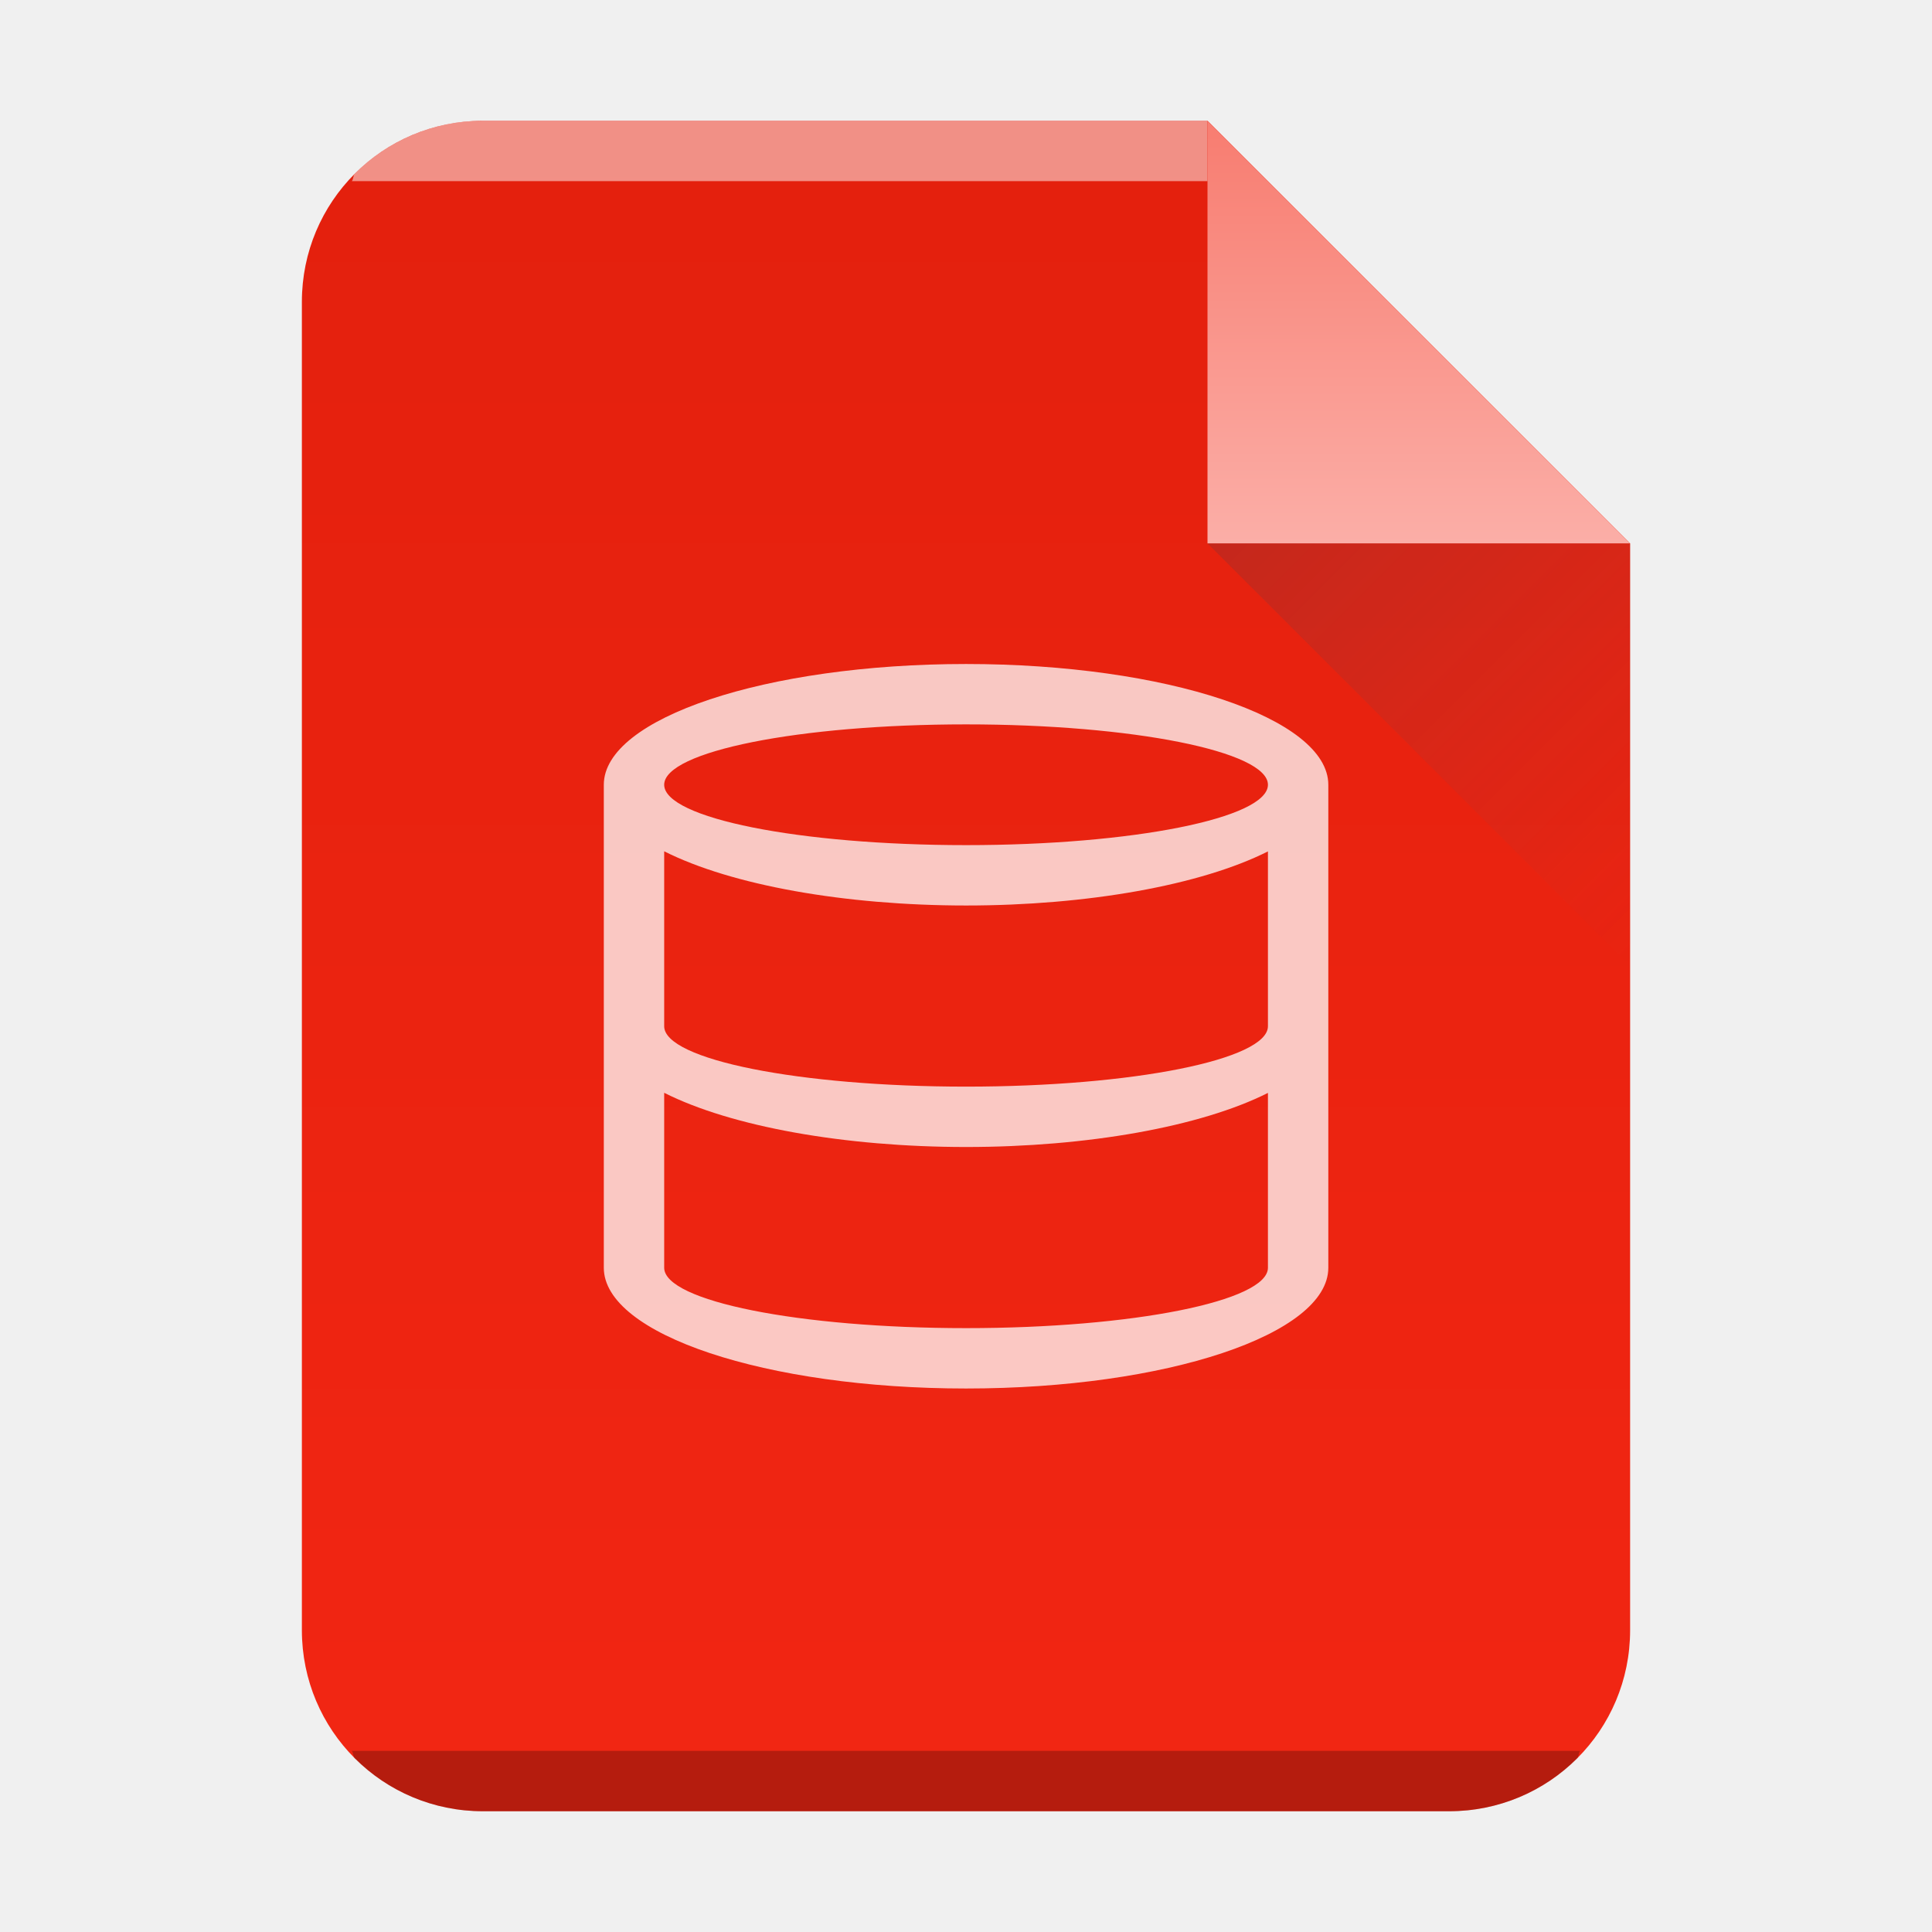
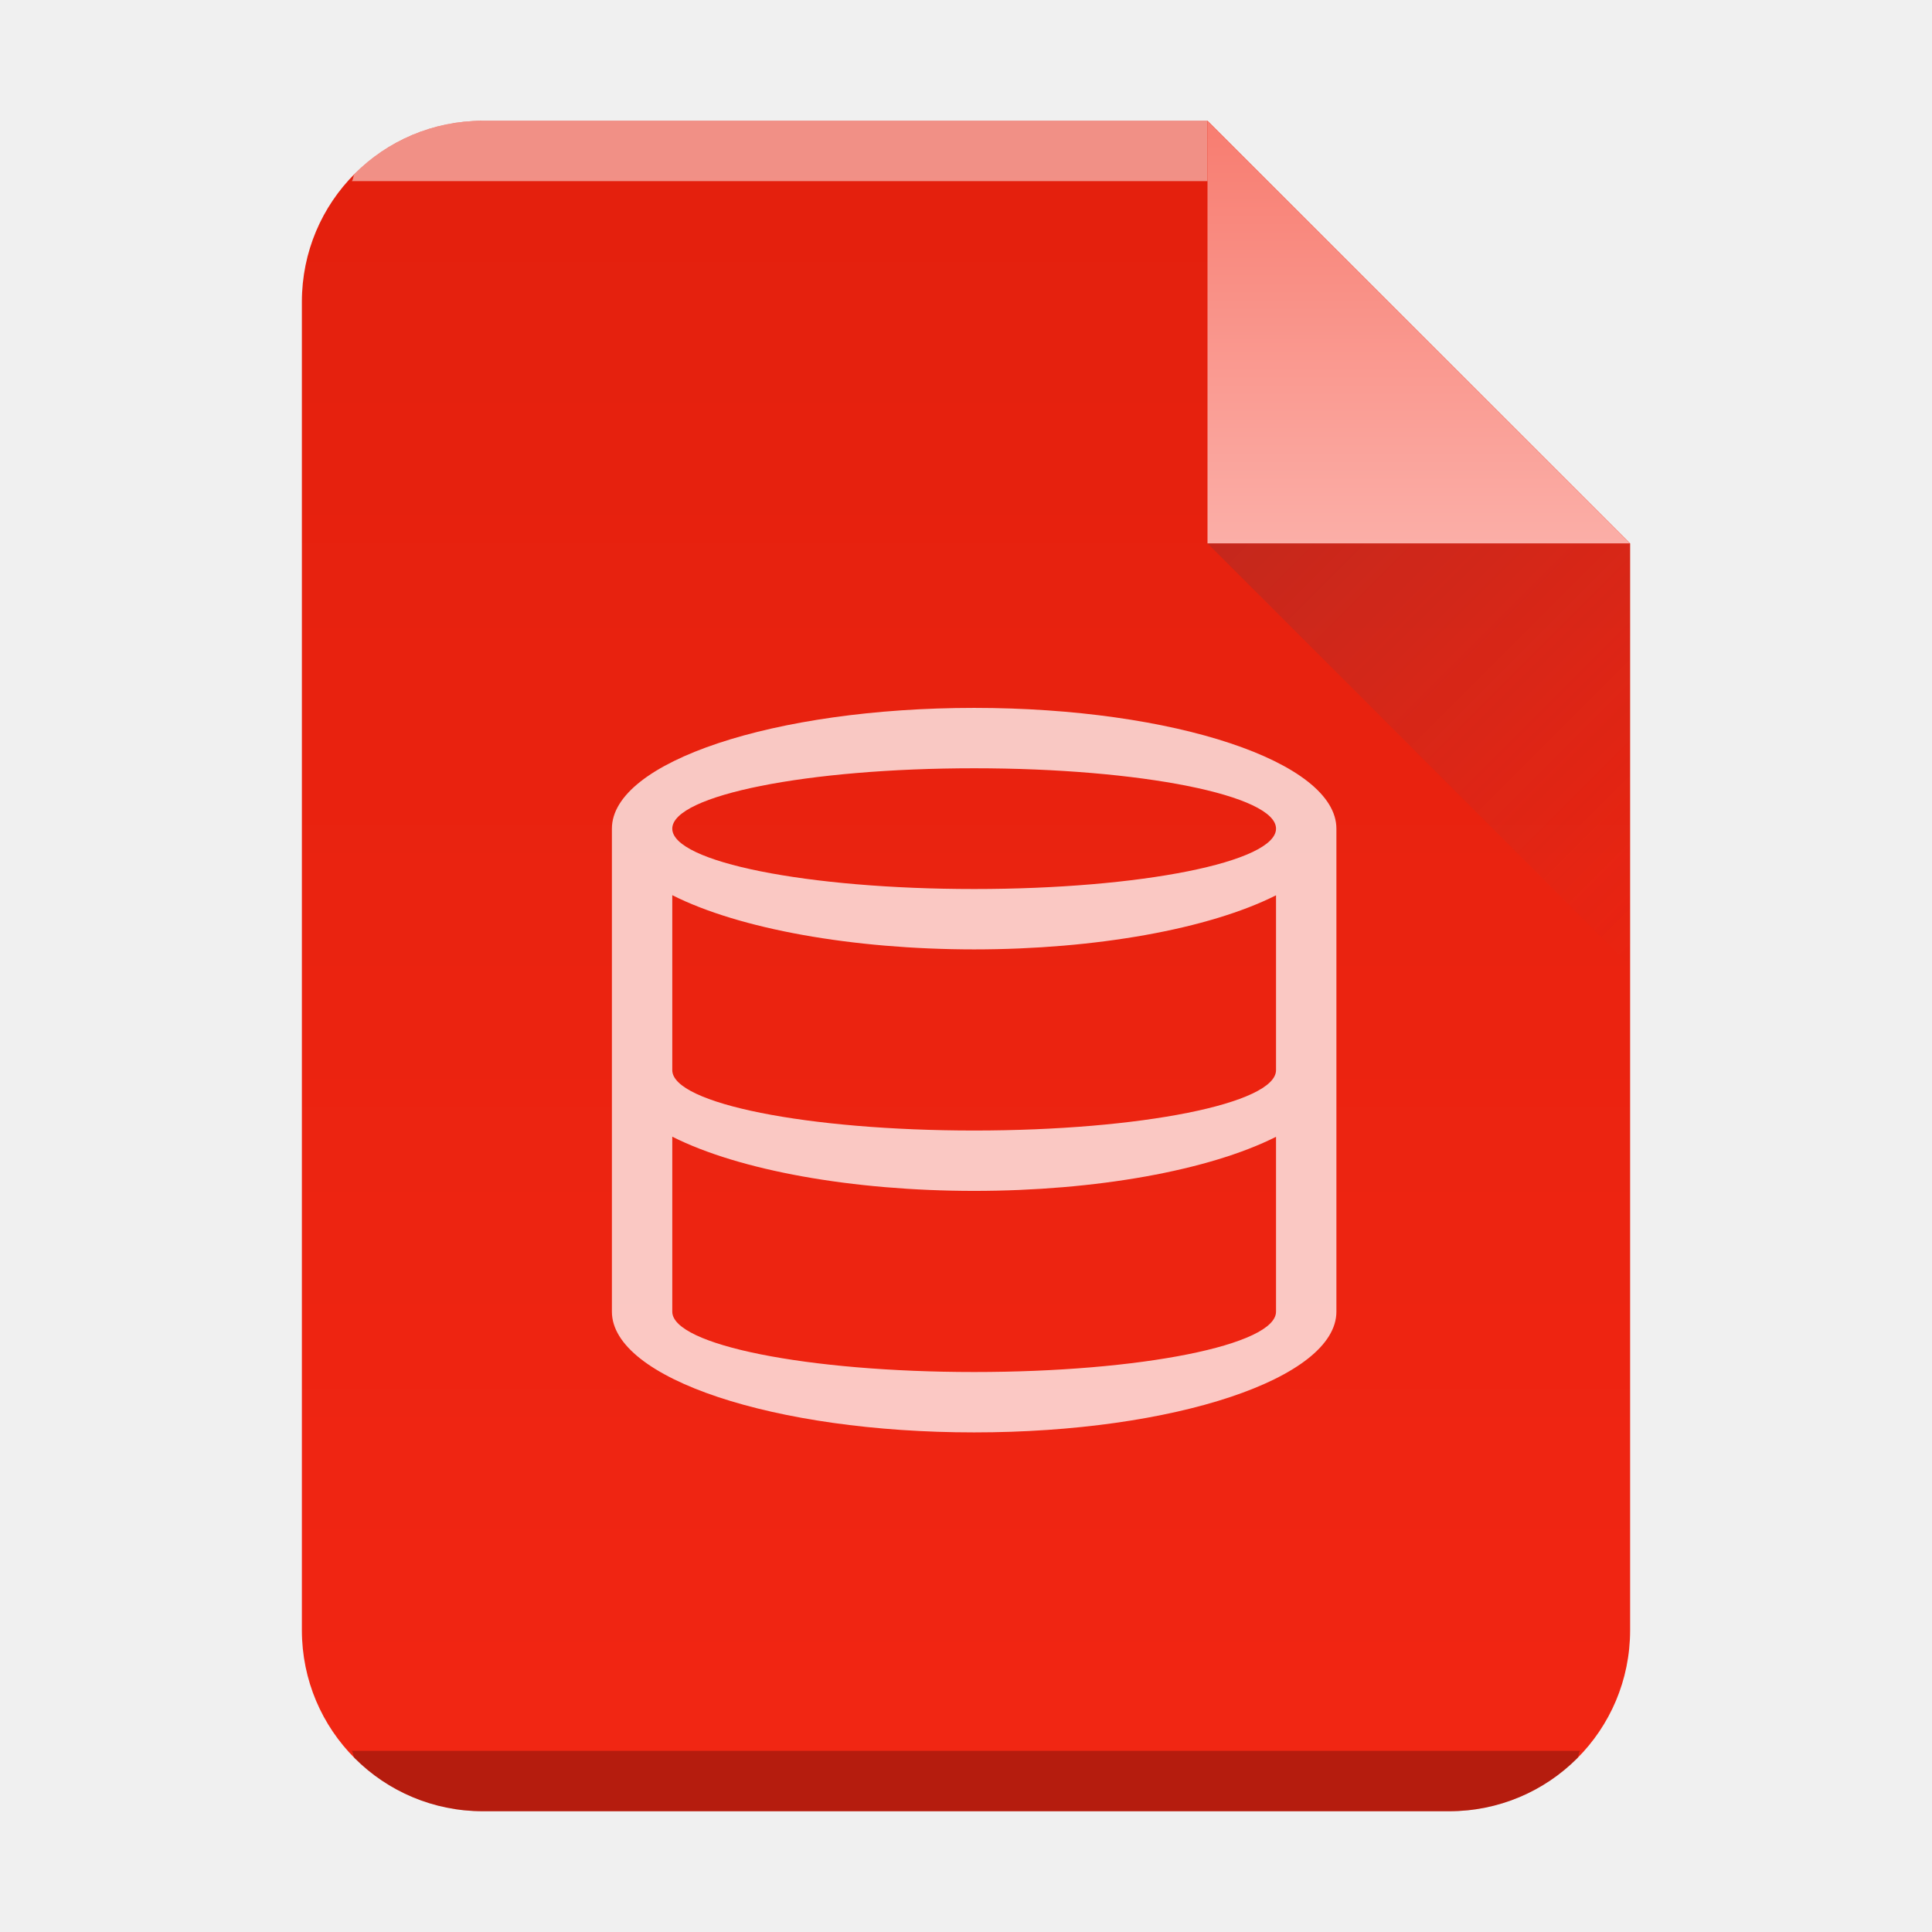
- <svg xmlns="http://www.w3.org/2000/svg" xmlns:xlink="http://www.w3.org/1999/xlink" width="32" height="32">
-   <defs>
+ <svg xmlns="http://www.w3.org/2000/svg" xmlns:xlink="http://www.w3.org/1999/xlink" width="32" height="32" version="1.1" id="svg34">
+   <defs id="defs18">
    <linearGradient id="a" y1="61" y2="3" x2="0" gradientUnits="userSpaceOnUse" gradientTransform="matrix(.5 0 0 -.48276 0 31.45)">
-       <stop stop-color="#f22613" offset="0" />
-       <stop stop-color="#e3200d" offset="1" />
+       <stop stop-color="#f22613" offset="0" id="stop2" />
+       <stop stop-color="#e3200d" offset="1" id="stop4" />
    </linearGradient>
    <linearGradient id="c" y1="518.04" y2="524.8" x2="0" gradientUnits="userSpaceOnUse">
-       <stop stop-color="#f87e72" />
-       <stop offset="1" stop-color="#fbaea7" />
+       <stop stop-color="#f87e72" id="stop7" />
+       <stop offset="1" stop-color="#fbaea7" id="stop9" />
    </linearGradient>
    <linearGradient id="d" y1="524.8" x1="404.57" y2="531.8" x2="411.57" gradientUnits="userSpaceOnUse">
-       <stop stop-color="#383e51" />
-       <stop offset="1" stop-color="#655c6f" stop-opacity="0" />
+       <stop stop-color="#383e51" id="stop12" />
+       <stop offset="1" stop-color="#655c6f" stop-opacity="0" id="stop14" />
    </linearGradient>
    <linearGradient xlink:href="#a" id="b" x1="5" y1="30" x2="5" y2="2" gradientUnits="userSpaceOnUse" gradientTransform="translate(-20)" />
  </defs>
-   <path d="M20 2H8C6.338 2 5 3.338 5 5v22c0 1.662 1.338 3 3 3h16c1.662 0 3-1.338 3-3V9z" fill="url(#b)" />
-   <path d="M8 2a2.99 2.99 0 00-2.123.877c-.031.031-.02.09-.05.123H20V2z" color="#000" opacity=".5" fill="#fff" />
-   <path d="M5.826 29c.03.033.02.092.051.123A2.99 2.99 0 008 30h16a2.99 2.99 0 002.123-.877c.031-.031.02-.09.05-.123z" color="#000" opacity=".25" />
-   <g fill-rule="evenodd">
-     <path d="M411.57 524.8l-7-7v7z" fill="url(#c)" transform="translate(-384.57 -515.8)" />
-     <path d="M411.57 531.8l-7-7h7z" opacity=".2" fill="url(#d)" transform="translate(-384.57 -515.8)" />
+   <path d="M 20,2 H 8 C 6.338,2 5,3.338 5,5 v 22 c 0,1.662 1.338,3 3,3 h 16 c 1.662,0 3,-1.338 3,-3 V 9 Z" fill="url(#b)" id="path20" style="fill:url(#b)" />
+   <path d="M8 2a2.99 2.99 0 00-2.123.877c-.031.031-.02.09-.05.123H20V2z" color="#000" opacity=".5" fill="#fff" id="path22" />
+   <path d="M5.826 29c.03.033.02.092.051.123A2.99 2.99 0 008 30h16a2.99 2.99 0 002.123-.877c.031-.031.02-.09.05-.123z" color="#000" opacity=".25" id="path24" />
+   <g fill-rule="evenodd" id="g30">
+     <path d="M411.57 524.8l-7-7v7z" fill="url(#c)" transform="translate(-384.57 -515.8)" id="path26" />
+     <path d="M411.57 531.8l-7-7h7z" opacity=".2" fill="url(#d)" transform="translate(-384.57 -515.8)" id="path28" />
  </g>
-   <path d="M16.001 10.998a6 2 0 00-6 2v8a6 2 0 006 2 6 2 0 006-2v-8a6 2 0 00-6-2m0 1a5 1 0 015 1 5 1 0 01-5 1 5 1 0 01-5-1 5 1 0 015-1m-5 2.102a6 2 0 005 .898 6 2 0 005-.896v2.896a5 1 0 01-5 1 5 1 0 01-5-1zm0 4a6 2 0 005 .898 6 2 0 005-.896v2.896a5 1 0 01-5 1 5 1 0 01-5-1z" opacity=".75" fill="#fff" />
+   <path d="m 16.135,11.725 a 6,2 0 0 0 -6,2 v 8 a 6,2 0 0 0 6,2 6,2 0 0 0 6,-2 v -8 a 6,2 0 0 0 -6,-2 m 0,1 a 5,1 0 0 1 5,1 5,1 0 0 1 -5,1 5,1 0 0 1 -5,-1 5,1 0 0 1 5,-1 m -5,2.102 a 6,2 0 0 0 5,0.898 6,2 0 0 0 5,-0.896 v 2.896 a 5,1 0 0 1 -5,1 5,1 0 0 1 -5,-1 z m 0,4 a 6,2 0 0 0 5,0.898 6,2 0 0 0 5,-0.896 v 2.896 a 5,1 0 0 1 -5,1 5,1 0 0 1 -5,-1 z" opacity="0.75" fill="#ffffff" id="path32" />
</svg>
